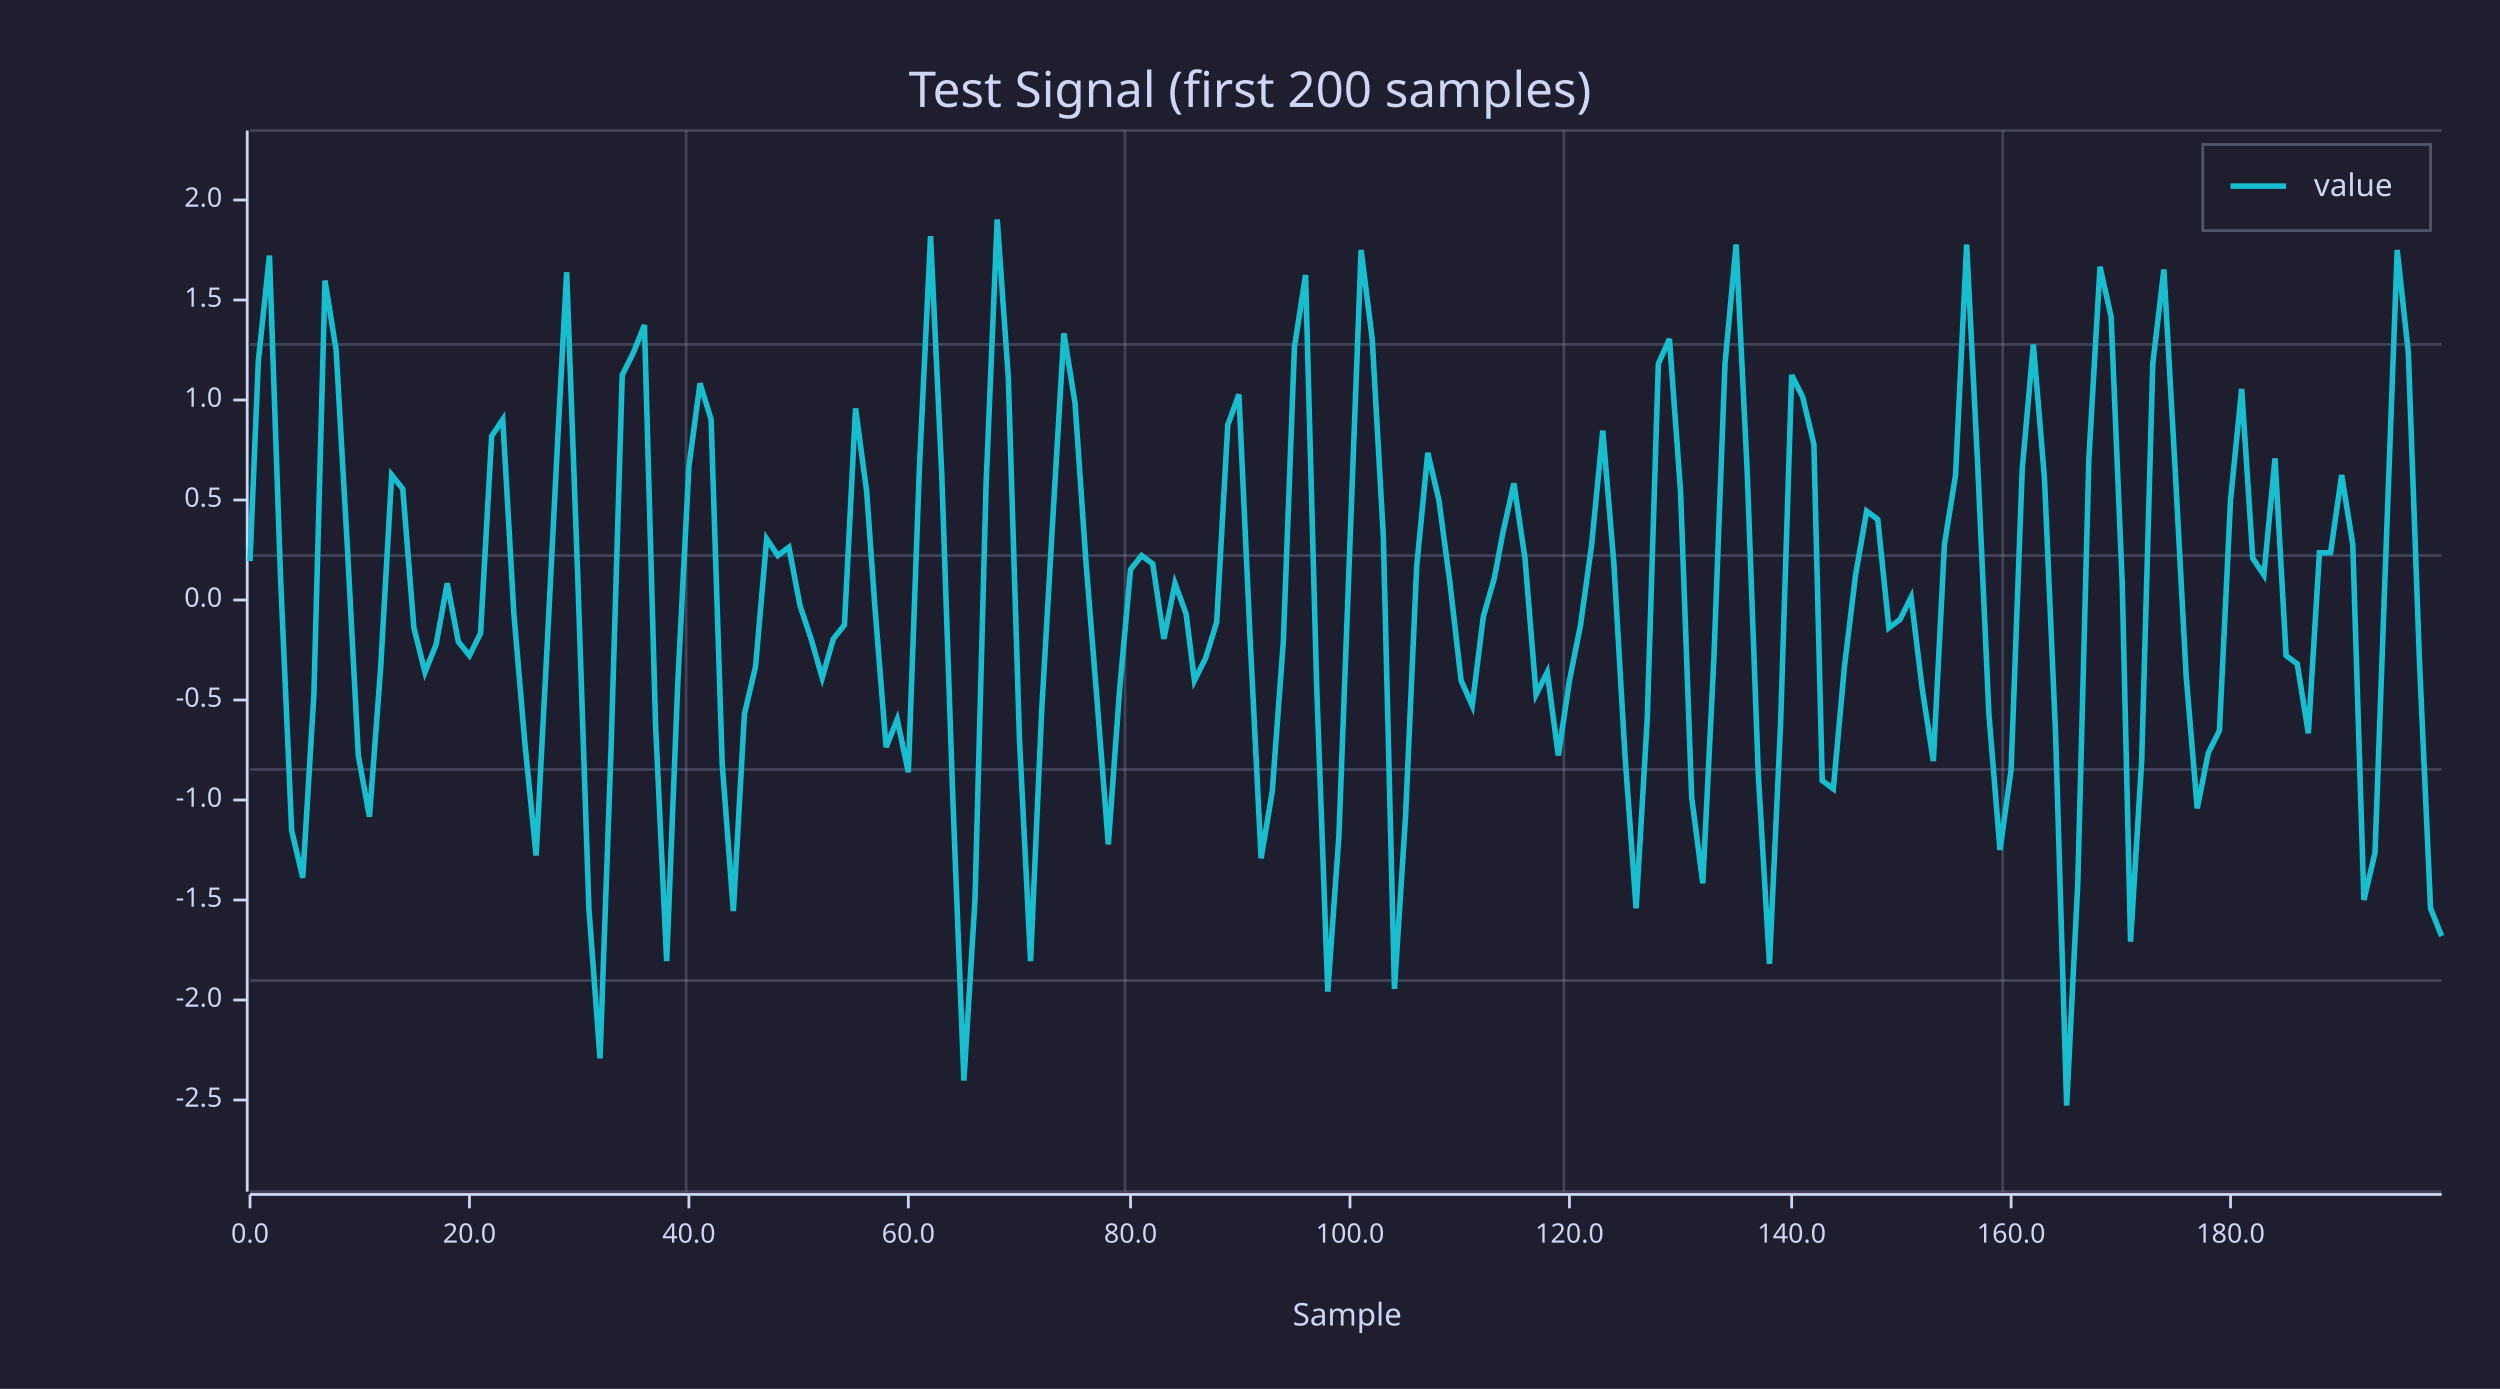
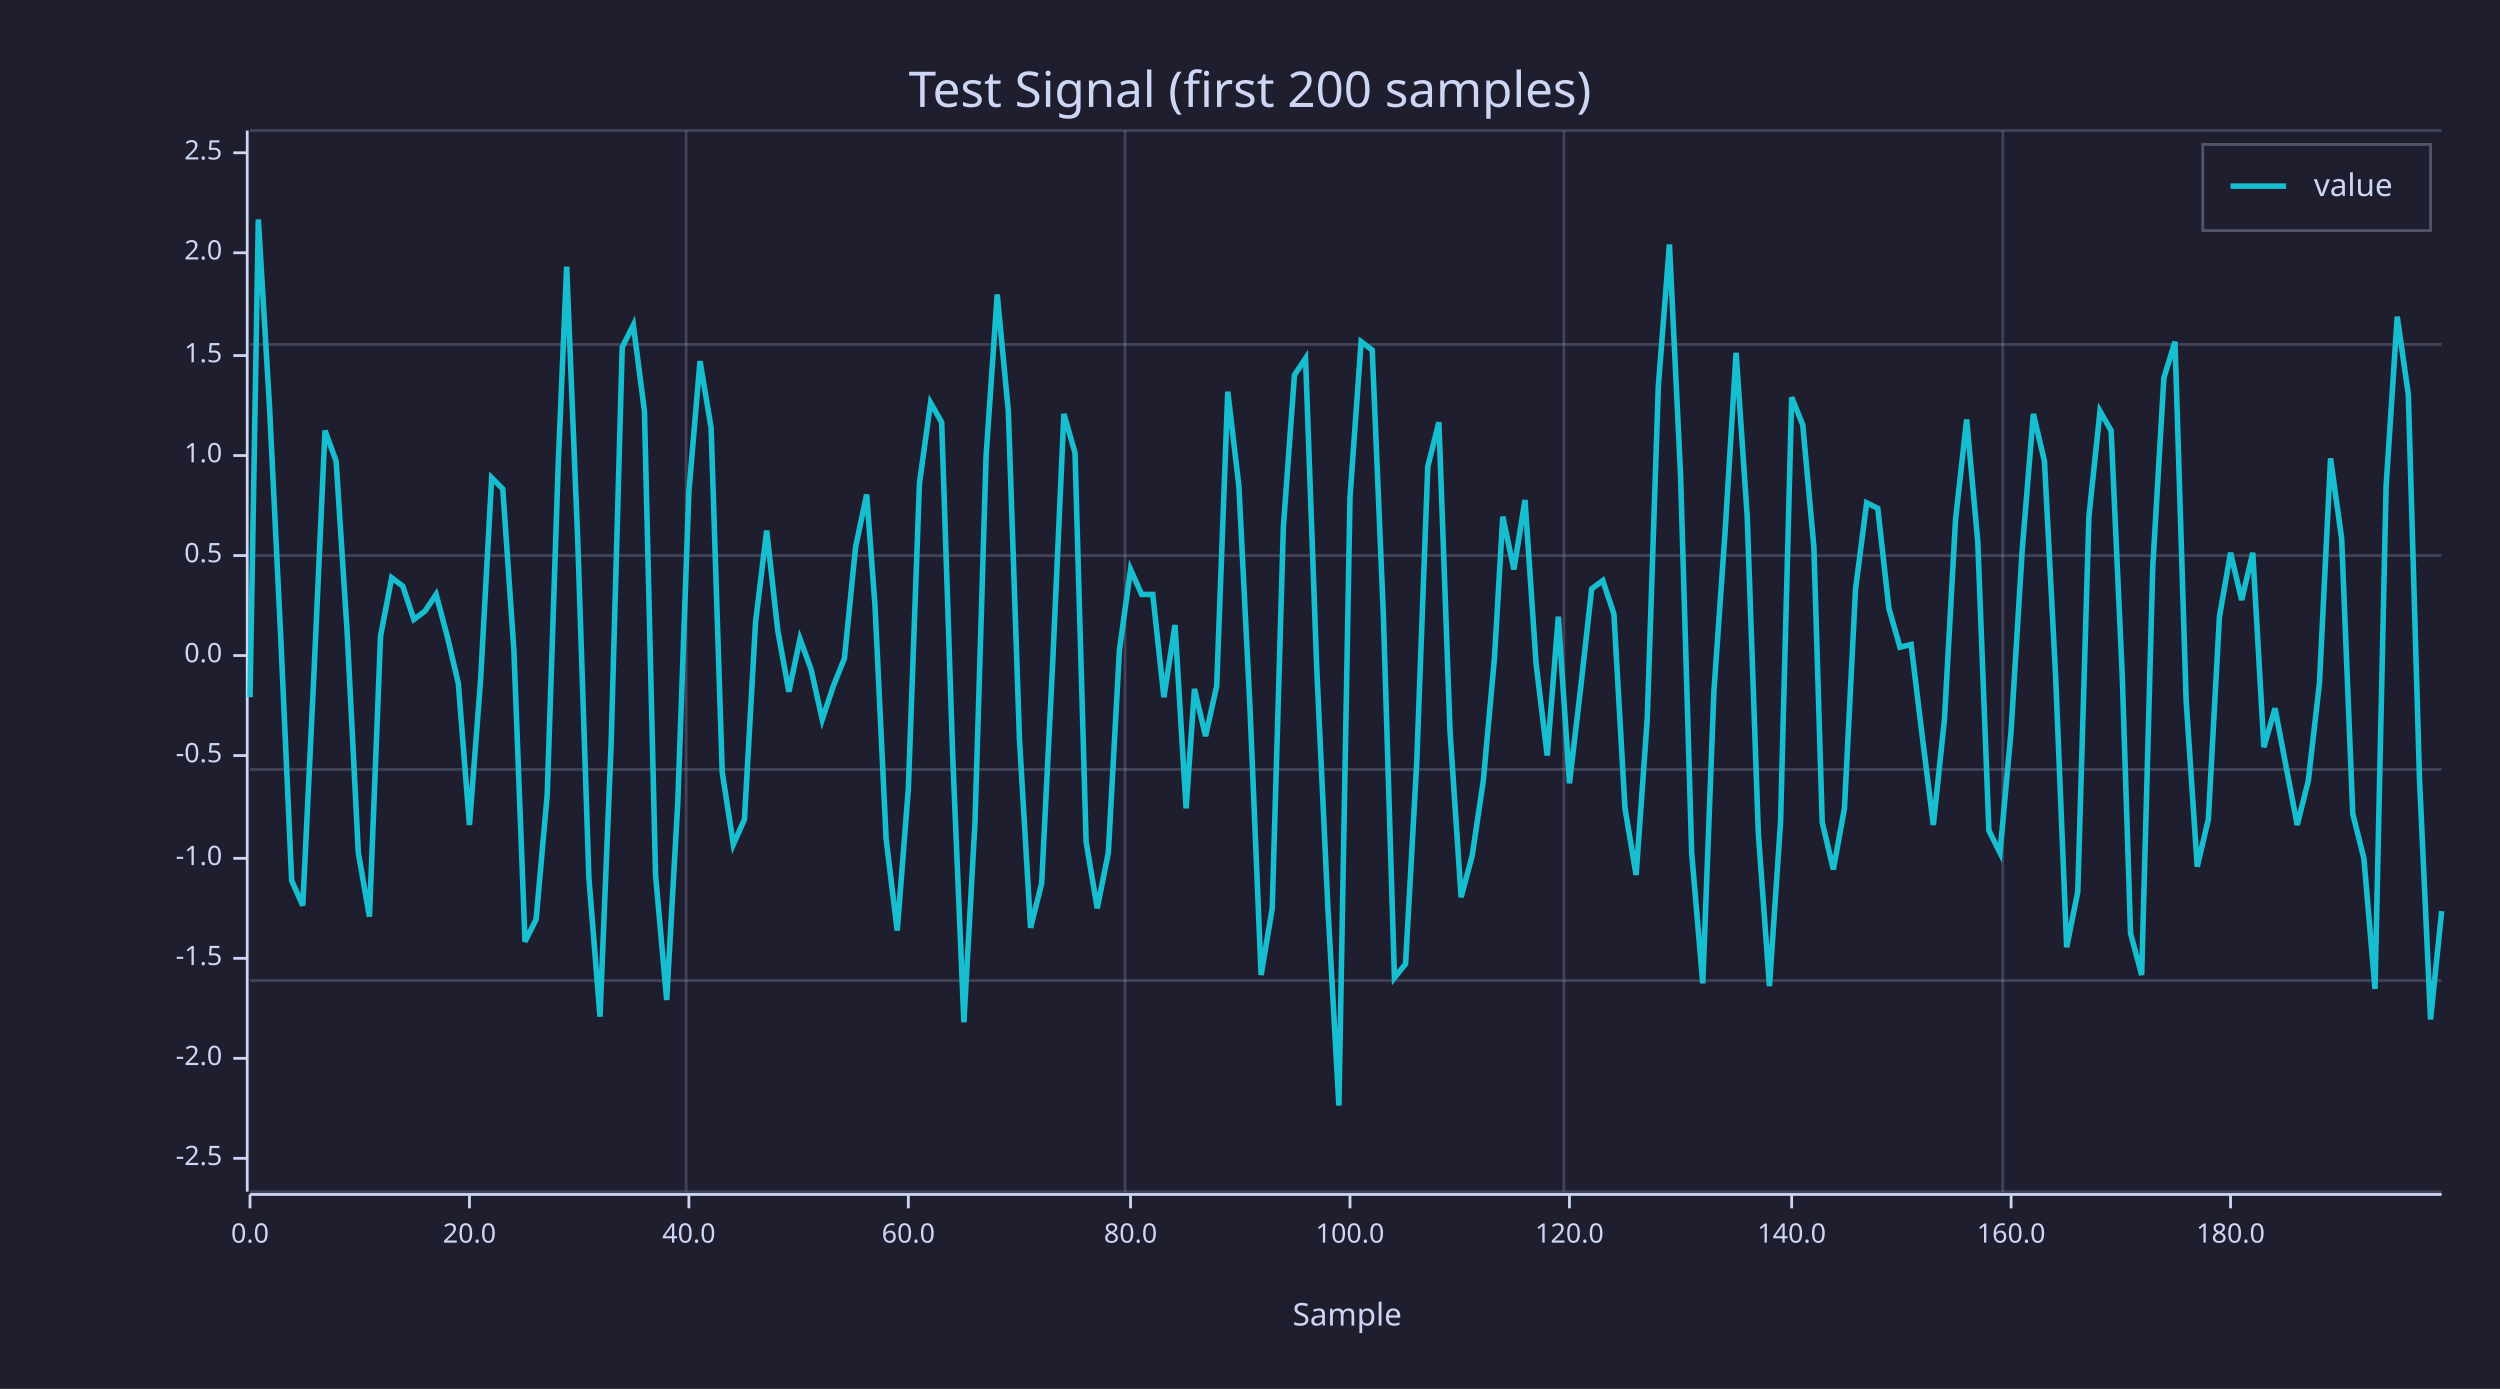
<svg xmlns="http://www.w3.org/2000/svg" width="900" height="500" viewBox="0 0 900 500">
  <rect x="0" y="0" width="900" height="500" opacity="1" fill="#1E1E2E" stroke="none" />
  <text x="450" y="25" dy="0.76em" text-anchor="middle" font-family="sans-serif" font-size="17.742" opacity="1" fill="#CDD6F4">
Test Signal (first 200 samples)
</text>
  <text x="20" y="238" dy="0.76em" text-anchor="middle" font-family="sans-serif" font-size="11.29" opacity="1" fill="#CDD6F4" transform="rotate(270, 20, 238)">

</text>
  <text x="485" y="480" dy="-0.5ex" text-anchor="middle" font-family="sans-serif" font-size="11.29" opacity="1" fill="#CDD6F4">
Sample
</text>
  <polyline fill="none" opacity="1" stroke="#CDD6F4" stroke-width="1" points="89,47 89,429 " />
-   <text x="80" y="396" dy="0.5ex" text-anchor="end" font-family="sans-serif" font-size="9.677" opacity="1" fill="#CDD6F4">
+   <text x="80" y="417" dy="0.5ex" text-anchor="end" font-family="sans-serif" font-size="9.677" opacity="1" fill="#CDD6F4">
-2.5
</text>
-   <polyline fill="none" opacity="1" stroke="#CDD6F4" stroke-width="1" points="84,396 89,396 " />
-   <text x="80" y="360" dy="0.5ex" text-anchor="end" font-family="sans-serif" font-size="9.677" opacity="1" fill="#CDD6F4">
+   <polyline fill="none" opacity="1" stroke="#CDD6F4" stroke-width="1" points="84,417 89,417 " />
+   <text x="80" y="381" dy="0.5ex" text-anchor="end" font-family="sans-serif" font-size="9.677" opacity="1" fill="#CDD6F4">
-2.0
</text>
-   <polyline fill="none" opacity="1" stroke="#CDD6F4" stroke-width="1" points="84,360 89,360 " />
-   <text x="80" y="324" dy="0.5ex" text-anchor="end" font-family="sans-serif" font-size="9.677" opacity="1" fill="#CDD6F4">
+   <polyline fill="none" opacity="1" stroke="#CDD6F4" stroke-width="1" points="84,381 89,381 " />
+   <text x="80" y="345" dy="0.5ex" text-anchor="end" font-family="sans-serif" font-size="9.677" opacity="1" fill="#CDD6F4">
-1.5
</text>
-   <polyline fill="none" opacity="1" stroke="#CDD6F4" stroke-width="1" points="84,324 89,324 " />
-   <text x="80" y="288" dy="0.5ex" text-anchor="end" font-family="sans-serif" font-size="9.677" opacity="1" fill="#CDD6F4">
+   <polyline fill="none" opacity="1" stroke="#CDD6F4" stroke-width="1" points="84,345 89,345 " />
+   <text x="80" y="309" dy="0.5ex" text-anchor="end" font-family="sans-serif" font-size="9.677" opacity="1" fill="#CDD6F4">
-1.0
</text>
-   <polyline fill="none" opacity="1" stroke="#CDD6F4" stroke-width="1" points="84,288 89,288 " />
-   <text x="80" y="252" dy="0.5ex" text-anchor="end" font-family="sans-serif" font-size="9.677" opacity="1" fill="#CDD6F4">
+   <polyline fill="none" opacity="1" stroke="#CDD6F4" stroke-width="1" points="84,309 89,309 " />
+   <text x="80" y="272" dy="0.5ex" text-anchor="end" font-family="sans-serif" font-size="9.677" opacity="1" fill="#CDD6F4">
-0.5
</text>
-   <polyline fill="none" opacity="1" stroke="#CDD6F4" stroke-width="1" points="84,252 89,252 " />
-   <text x="80" y="216" dy="0.5ex" text-anchor="end" font-family="sans-serif" font-size="9.677" opacity="1" fill="#CDD6F4">
+   <polyline fill="none" opacity="1" stroke="#CDD6F4" stroke-width="1" points="84,272 89,272 " />
+   <text x="80" y="236" dy="0.5ex" text-anchor="end" font-family="sans-serif" font-size="9.677" opacity="1" fill="#CDD6F4">
0.0
</text>
-   <polyline fill="none" opacity="1" stroke="#CDD6F4" stroke-width="1" points="84,216 89,216 " />
-   <text x="80" y="180" dy="0.5ex" text-anchor="end" font-family="sans-serif" font-size="9.677" opacity="1" fill="#CDD6F4">
+   <polyline fill="none" opacity="1" stroke="#CDD6F4" stroke-width="1" points="84,236 89,236 " />
+   <text x="80" y="200" dy="0.5ex" text-anchor="end" font-family="sans-serif" font-size="9.677" opacity="1" fill="#CDD6F4">
0.5
</text>
-   <polyline fill="none" opacity="1" stroke="#CDD6F4" stroke-width="1" points="84,180 89,180 " />
-   <text x="80" y="144" dy="0.5ex" text-anchor="end" font-family="sans-serif" font-size="9.677" opacity="1" fill="#CDD6F4">
+   <polyline fill="none" opacity="1" stroke="#CDD6F4" stroke-width="1" points="84,200 89,200 " />
+   <text x="80" y="164" dy="0.5ex" text-anchor="end" font-family="sans-serif" font-size="9.677" opacity="1" fill="#CDD6F4">
1.0
</text>
-   <polyline fill="none" opacity="1" stroke="#CDD6F4" stroke-width="1" points="84,144 89,144 " />
-   <text x="80" y="108" dy="0.5ex" text-anchor="end" font-family="sans-serif" font-size="9.677" opacity="1" fill="#CDD6F4">
+   <polyline fill="none" opacity="1" stroke="#CDD6F4" stroke-width="1" points="84,164 89,164 " />
+   <text x="80" y="128" dy="0.5ex" text-anchor="end" font-family="sans-serif" font-size="9.677" opacity="1" fill="#CDD6F4">
1.5
</text>
-   <polyline fill="none" opacity="1" stroke="#CDD6F4" stroke-width="1" points="84,108 89,108 " />
-   <text x="80" y="72" dy="0.5ex" text-anchor="end" font-family="sans-serif" font-size="9.677" opacity="1" fill="#CDD6F4">
+   <polyline fill="none" opacity="1" stroke="#CDD6F4" stroke-width="1" points="84,128 89,128 " />
+   <text x="80" y="91" dy="0.5ex" text-anchor="end" font-family="sans-serif" font-size="9.677" opacity="1" fill="#CDD6F4">
2.0
</text>
-   <polyline fill="none" opacity="1" stroke="#CDD6F4" stroke-width="1" points="84,72 89,72 " />
+   <polyline fill="none" opacity="1" stroke="#CDD6F4" stroke-width="1" points="84,91 89,91 " />
+   <text x="80" y="55" dy="0.5ex" text-anchor="end" font-family="sans-serif" font-size="9.677" opacity="1" fill="#CDD6F4">
+ 2.5
+ </text>
+   <polyline fill="none" opacity="1" stroke="#CDD6F4" stroke-width="1" points="84,55 89,55 " />
  <polyline fill="none" opacity="1" stroke="#CDD6F4" stroke-width="1" points="90,430 879,430 " />
  <text x="90" y="440" dy="0.76em" text-anchor="middle" font-family="sans-serif" font-size="9.677" opacity="1" fill="#CDD6F4">
0.0
</text>
  <polyline fill="none" opacity="1" stroke="#CDD6F4" stroke-width="1" points="90,430 90,435 " />
  <text x="169" y="440" dy="0.76em" text-anchor="middle" font-family="sans-serif" font-size="9.677" opacity="1" fill="#CDD6F4">
20.0
</text>
  <polyline fill="none" opacity="1" stroke="#CDD6F4" stroke-width="1" points="169,430 169,435 " />
  <text x="248" y="440" dy="0.76em" text-anchor="middle" font-family="sans-serif" font-size="9.677" opacity="1" fill="#CDD6F4">
40.0
</text>
  <polyline fill="none" opacity="1" stroke="#CDD6F4" stroke-width="1" points="248,430 248,435 " />
  <text x="327" y="440" dy="0.76em" text-anchor="middle" font-family="sans-serif" font-size="9.677" opacity="1" fill="#CDD6F4">
60.0
</text>
  <polyline fill="none" opacity="1" stroke="#CDD6F4" stroke-width="1" points="327,430 327,435 " />
  <text x="407" y="440" dy="0.76em" text-anchor="middle" font-family="sans-serif" font-size="9.677" opacity="1" fill="#CDD6F4">
80.0
</text>
  <polyline fill="none" opacity="1" stroke="#CDD6F4" stroke-width="1" points="407,430 407,435 " />
  <text x="486" y="440" dy="0.76em" text-anchor="middle" font-family="sans-serif" font-size="9.677" opacity="1" fill="#CDD6F4">
100.0
</text>
  <polyline fill="none" opacity="1" stroke="#CDD6F4" stroke-width="1" points="486,430 486,435 " />
  <text x="565" y="440" dy="0.76em" text-anchor="middle" font-family="sans-serif" font-size="9.677" opacity="1" fill="#CDD6F4">
120.0
</text>
  <polyline fill="none" opacity="1" stroke="#CDD6F4" stroke-width="1" points="565,430 565,435 " />
  <text x="645" y="440" dy="0.76em" text-anchor="middle" font-family="sans-serif" font-size="9.677" opacity="1" fill="#CDD6F4">
140.0
</text>
  <polyline fill="none" opacity="1" stroke="#CDD6F4" stroke-width="1" points="645,430 645,435 " />
  <text x="724" y="440" dy="0.76em" text-anchor="middle" font-family="sans-serif" font-size="9.677" opacity="1" fill="#CDD6F4">
160.0
</text>
  <polyline fill="none" opacity="1" stroke="#CDD6F4" stroke-width="1" points="724,430 724,435 " />
  <text x="803" y="440" dy="0.76em" text-anchor="middle" font-family="sans-serif" font-size="9.677" opacity="1" fill="#CDD6F4">
180.0
</text>
  <polyline fill="none" opacity="1" stroke="#CDD6F4" stroke-width="1" points="803,430 803,435 " />
  <polyline fill="none" opacity="0.3" stroke="#9696B4" stroke-width="1" points="90,429 879,429 " />
  <polyline fill="none" opacity="0.3" stroke="#9696B4" stroke-width="1" points="90,353 879,353 " />
  <polyline fill="none" opacity="0.3" stroke="#9696B4" stroke-width="1" points="90,277 879,277 " />
  <polyline fill="none" opacity="0.3" stroke="#9696B4" stroke-width="1" points="90,200 879,200 " />
  <polyline fill="none" opacity="0.3" stroke="#9696B4" stroke-width="1" points="90,124 879,124 " />
  <polyline fill="none" opacity="0.3" stroke="#9696B4" stroke-width="1" points="90,47 879,47 " />
  <polyline fill="none" opacity="0.3" stroke="#9696B4" stroke-width="1" points="247,429 247,47 " />
  <polyline fill="none" opacity="0.3" stroke="#9696B4" stroke-width="1" points="405,429 405,47 " />
  <polyline fill="none" opacity="0.3" stroke="#9696B4" stroke-width="1" points="563,429 563,47 " />
  <polyline fill="none" opacity="0.3" stroke="#9696B4" stroke-width="1" points="721,429 721,47 " />
-   <polyline fill="none" opacity="1" stroke="#17BECF" stroke-width="2" points="90,202 93,130 97,92 101,208 105,299 109,316 113,250 117,101 121,126 125,196 129,272 133,294 137,241 141,171 145,176 149,226 153,242 157,232 161,210 165,231 169,236 173,228 177,157 181,151 185,221 189,268 193,308 197,232 201,154 204,98 208,208 212,327 216,381 220,269 224,135 228,127 232,117 236,261 240,346 244,246 248,168 252,138 256,151 260,275 264,328 268,257 272,240 276,194 280,200 284,197 288,218 292,230 296,244 300,230 304,225 308,147 312,177 315,219 319,269 323,259 327,278 331,168 335,85 339,170 343,287 347,389 351,324 355,174 359,79 363,136 367,266 371,346 375,256 379,187 383,120 387,145 391,203 395,253 399,304 403,249 407,205 411,200 415,203 419,230 423,210 427,221 430,245 434,237 438,224 442,153 446,142 450,229 454,309 458,285 462,231 466,125 470,99 474,247 478,357 482,301 486,195 490,90 494,122 498,193 502,356 506,294 510,204 514,163 518,180 522,210 526,245 530,254 534,222 538,208 541,192 545,174 549,201 553,250 557,242 561,272 565,245 569,225 573,196 577,155 581,203 585,272 589,327 593,259 597,131 601,122 605,177 609,287 613,318 617,237 621,131 625,88 629,170 633,279 637,347 641,261 645,135 649,143 653,160 656,281 660,284 664,240 668,207 672,184 676,187 680,226 684,223 688,215 692,248 696,274 700,196 704,171 708,88 712,168 716,257 720,306 724,277 728,169 732,124 736,172 740,264 744,398 748,318 752,165 756,96 760,114 764,210 767,339 771,274 775,131 779,97 783,168 787,243 791,291 795,271 799,263 803,180 807,140 811,201 815,207 819,165 823,236 827,239 831,264 835,199 839,199 843,171 847,196 851,324 855,307 859,197 863,90 867,127 871,238 875,327 879,337 " />
+   <polyline fill="none" opacity="1" stroke="#17BECF" stroke-width="2" points="90,251 93,79 97,146 101,228 105,317 109,326 113,243 117,155 121,166 125,228 129,307 133,330 137,229 141,208 145,211 149,223 153,220 157,214 161,229 165,246 169,297 173,245 177,172 181,176 185,234 189,339 193,331 197,286 201,166 204,96 208,195 212,316 216,366 220,268 224,125 228,117 232,148 236,315 240,360 244,289 248,177 252,130 256,154 260,278 264,304 268,295 272,224 276,191 280,227 284,249 288,230 292,241 296,259 300,247 304,237 308,197 312,178 315,218 319,302 323,335 327,284 331,174 335,145 339,152 343,273 347,368 351,296 355,164 359,106 363,148 367,266 371,334 375,318 379,238 383,149 387,163 391,303 395,327 399,307 403,234 407,205 411,214 415,214 419,251 423,225 427,291 430,248 434,265 438,247 442,141 446,175 450,255 454,351 458,327 462,190 466,135 470,129 474,240 478,326 482,398 486,179 490,123 494,126 498,221 502,352 506,347 510,275 514,168 518,152 522,263 526,323 530,308 534,281 538,237 541,186 545,205 549,180 553,239 557,272 561,222 565,282 569,248 573,212 577,209 581,221 585,291 589,315 593,259 597,139 601,88 605,171 609,307 613,354 617,249 621,192 625,127 629,186 633,300 637,355 641,296 645,143 649,153 653,197 656,296 660,313 664,291 668,212 672,181 676,183 680,219 684,233 688,232 692,265 696,297 700,259 704,187 708,151 712,195 716,299 720,307 724,263 728,198 732,149 736,166 740,243 744,341 748,321 752,186 756,148 760,155 764,243 767,336 771,351 775,204 779,136 783,123 787,252 791,312 795,295 799,222 803,199 807,216 811,199 815,269 819,255 823,276 827,297 831,281 835,246 839,165 843,194 847,293 851,309 855,356 859,175 863,114 867,142 871,280 875,367 879,328 " />
  <rect x="793" y="52" width="82" height="31" opacity="0.85" fill="#1E1E2E" stroke="none" />
  <rect x="793" y="52" width="82" height="31" opacity="0.3" fill="none" stroke="#CDD6F4" />
  <text x="833" y="62" dy="0.76em" text-anchor="start" font-family="sans-serif" font-size="11.29" opacity="1" fill="#CDD6F4">
value
</text>
  <polyline fill="none" opacity="1" stroke="#17BECF" stroke-width="2" points="803,67 823,67 " />
</svg>
